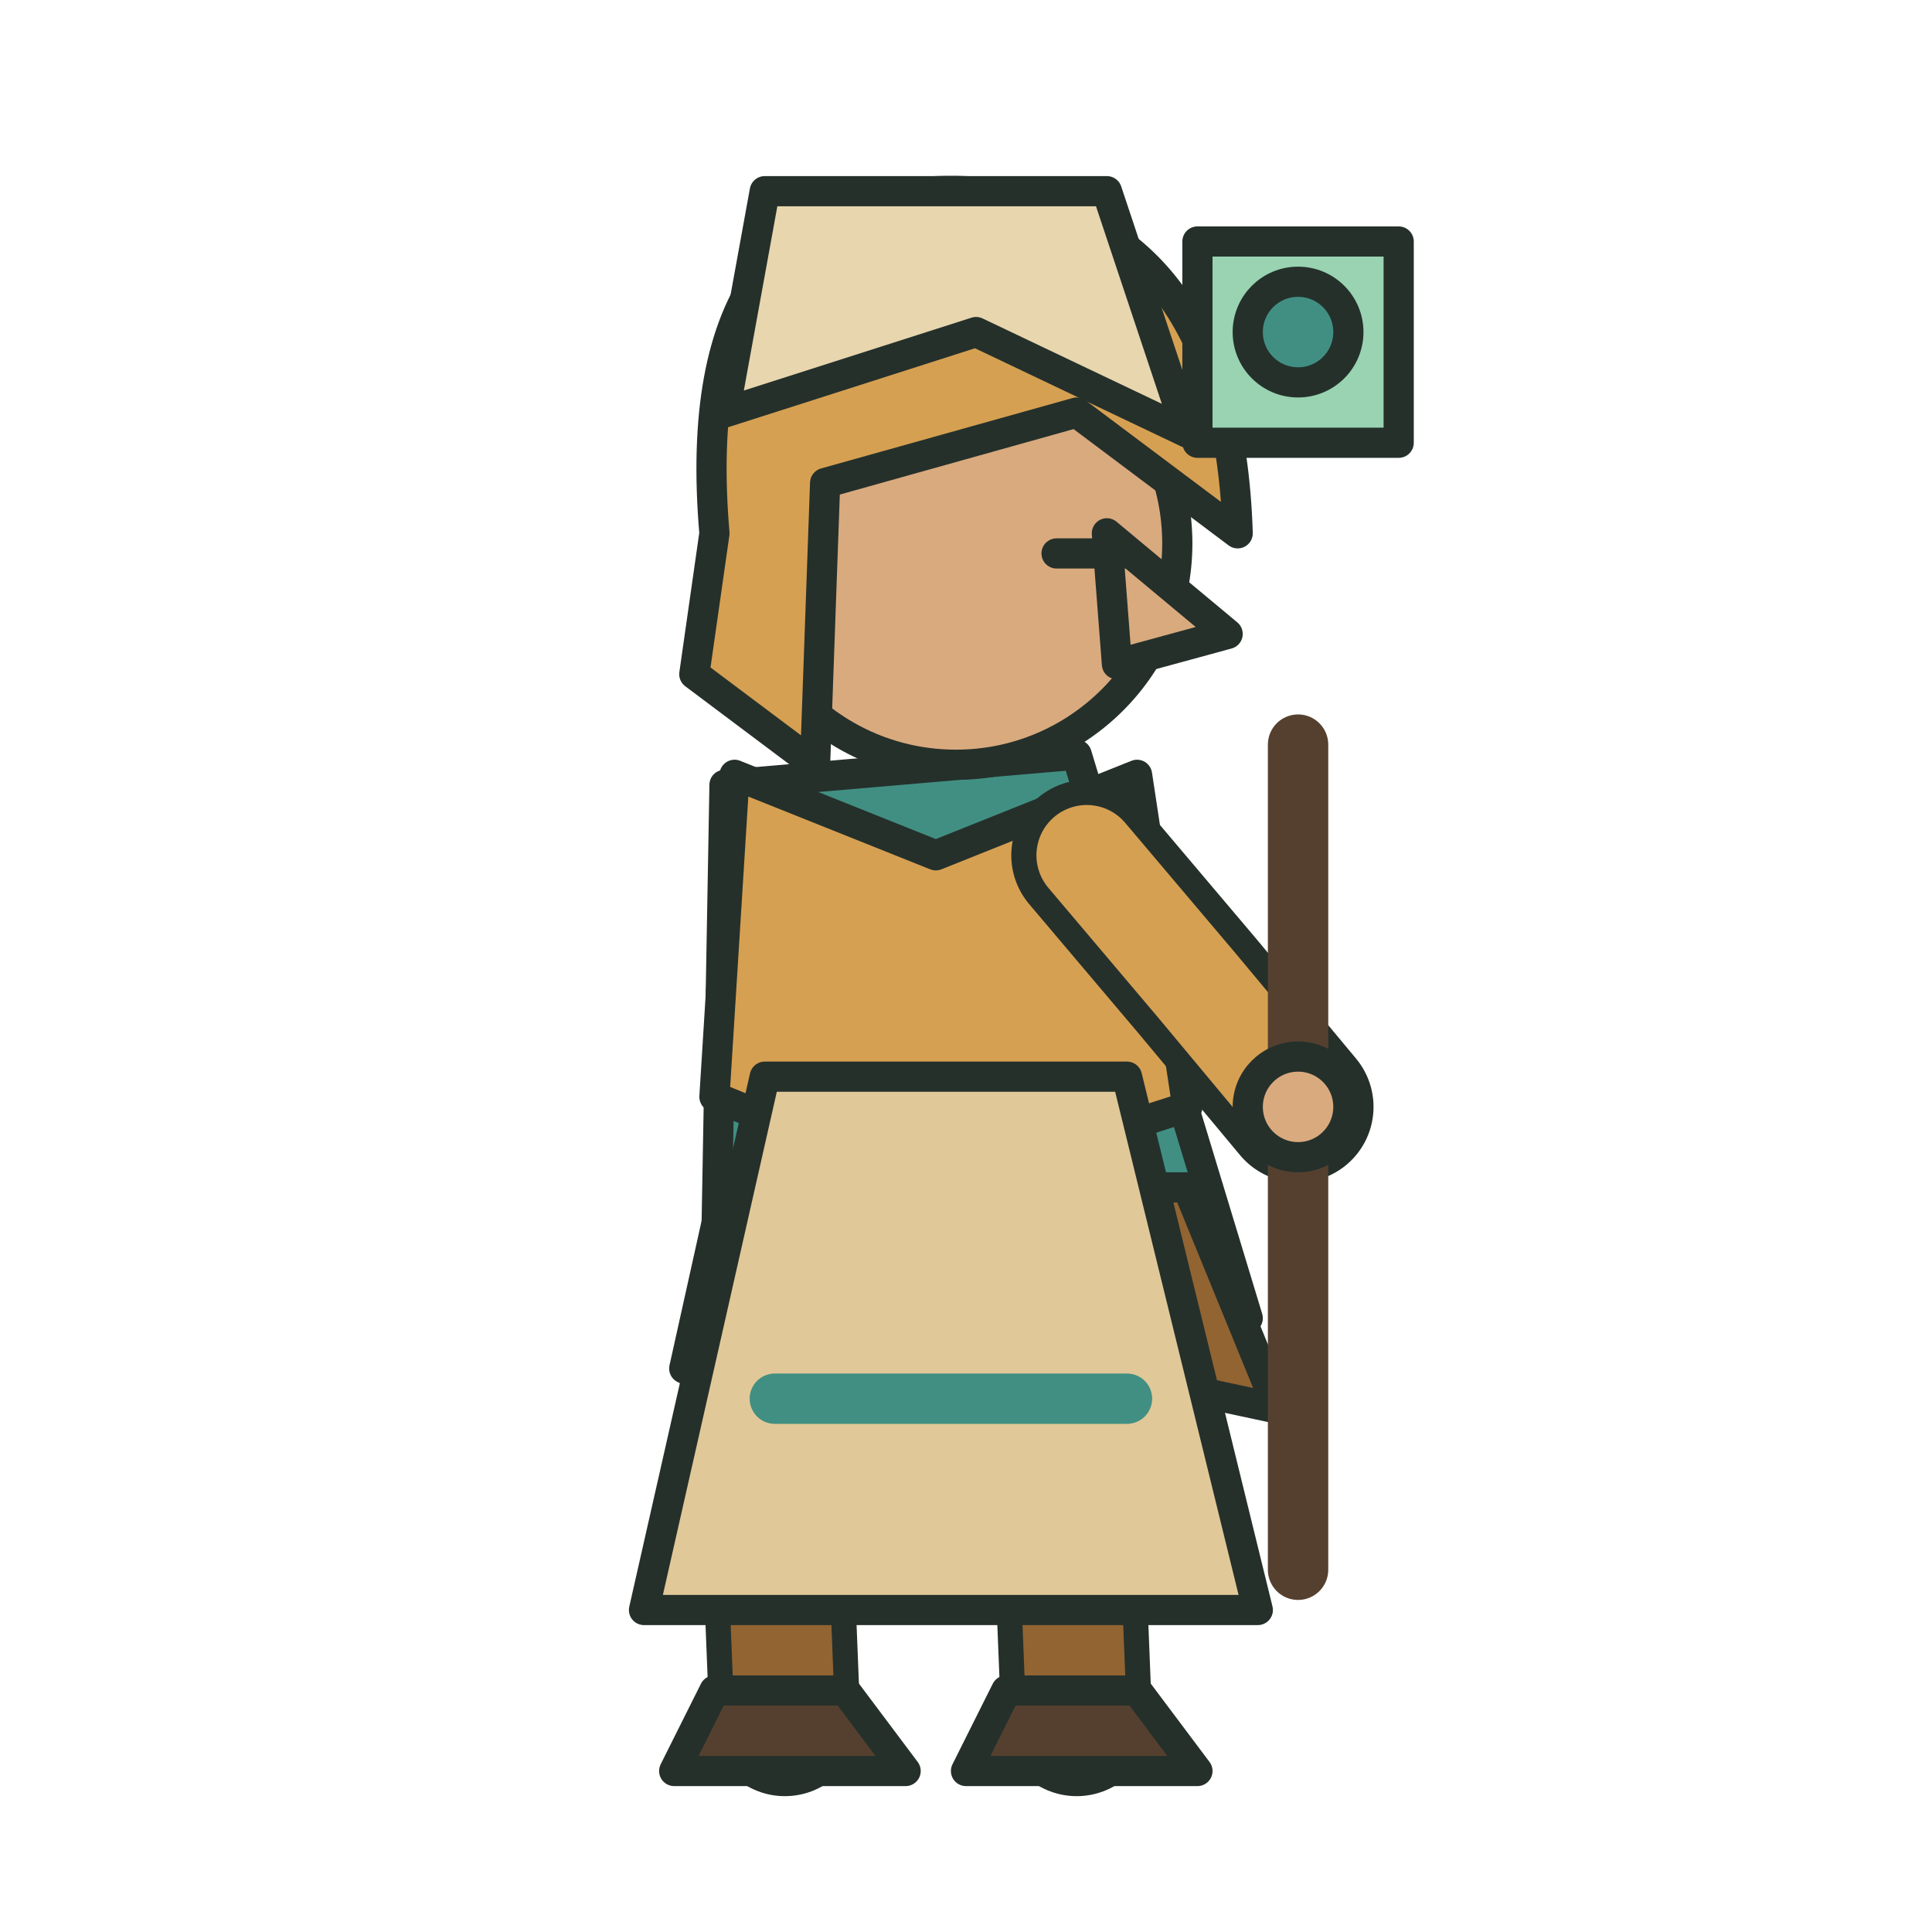
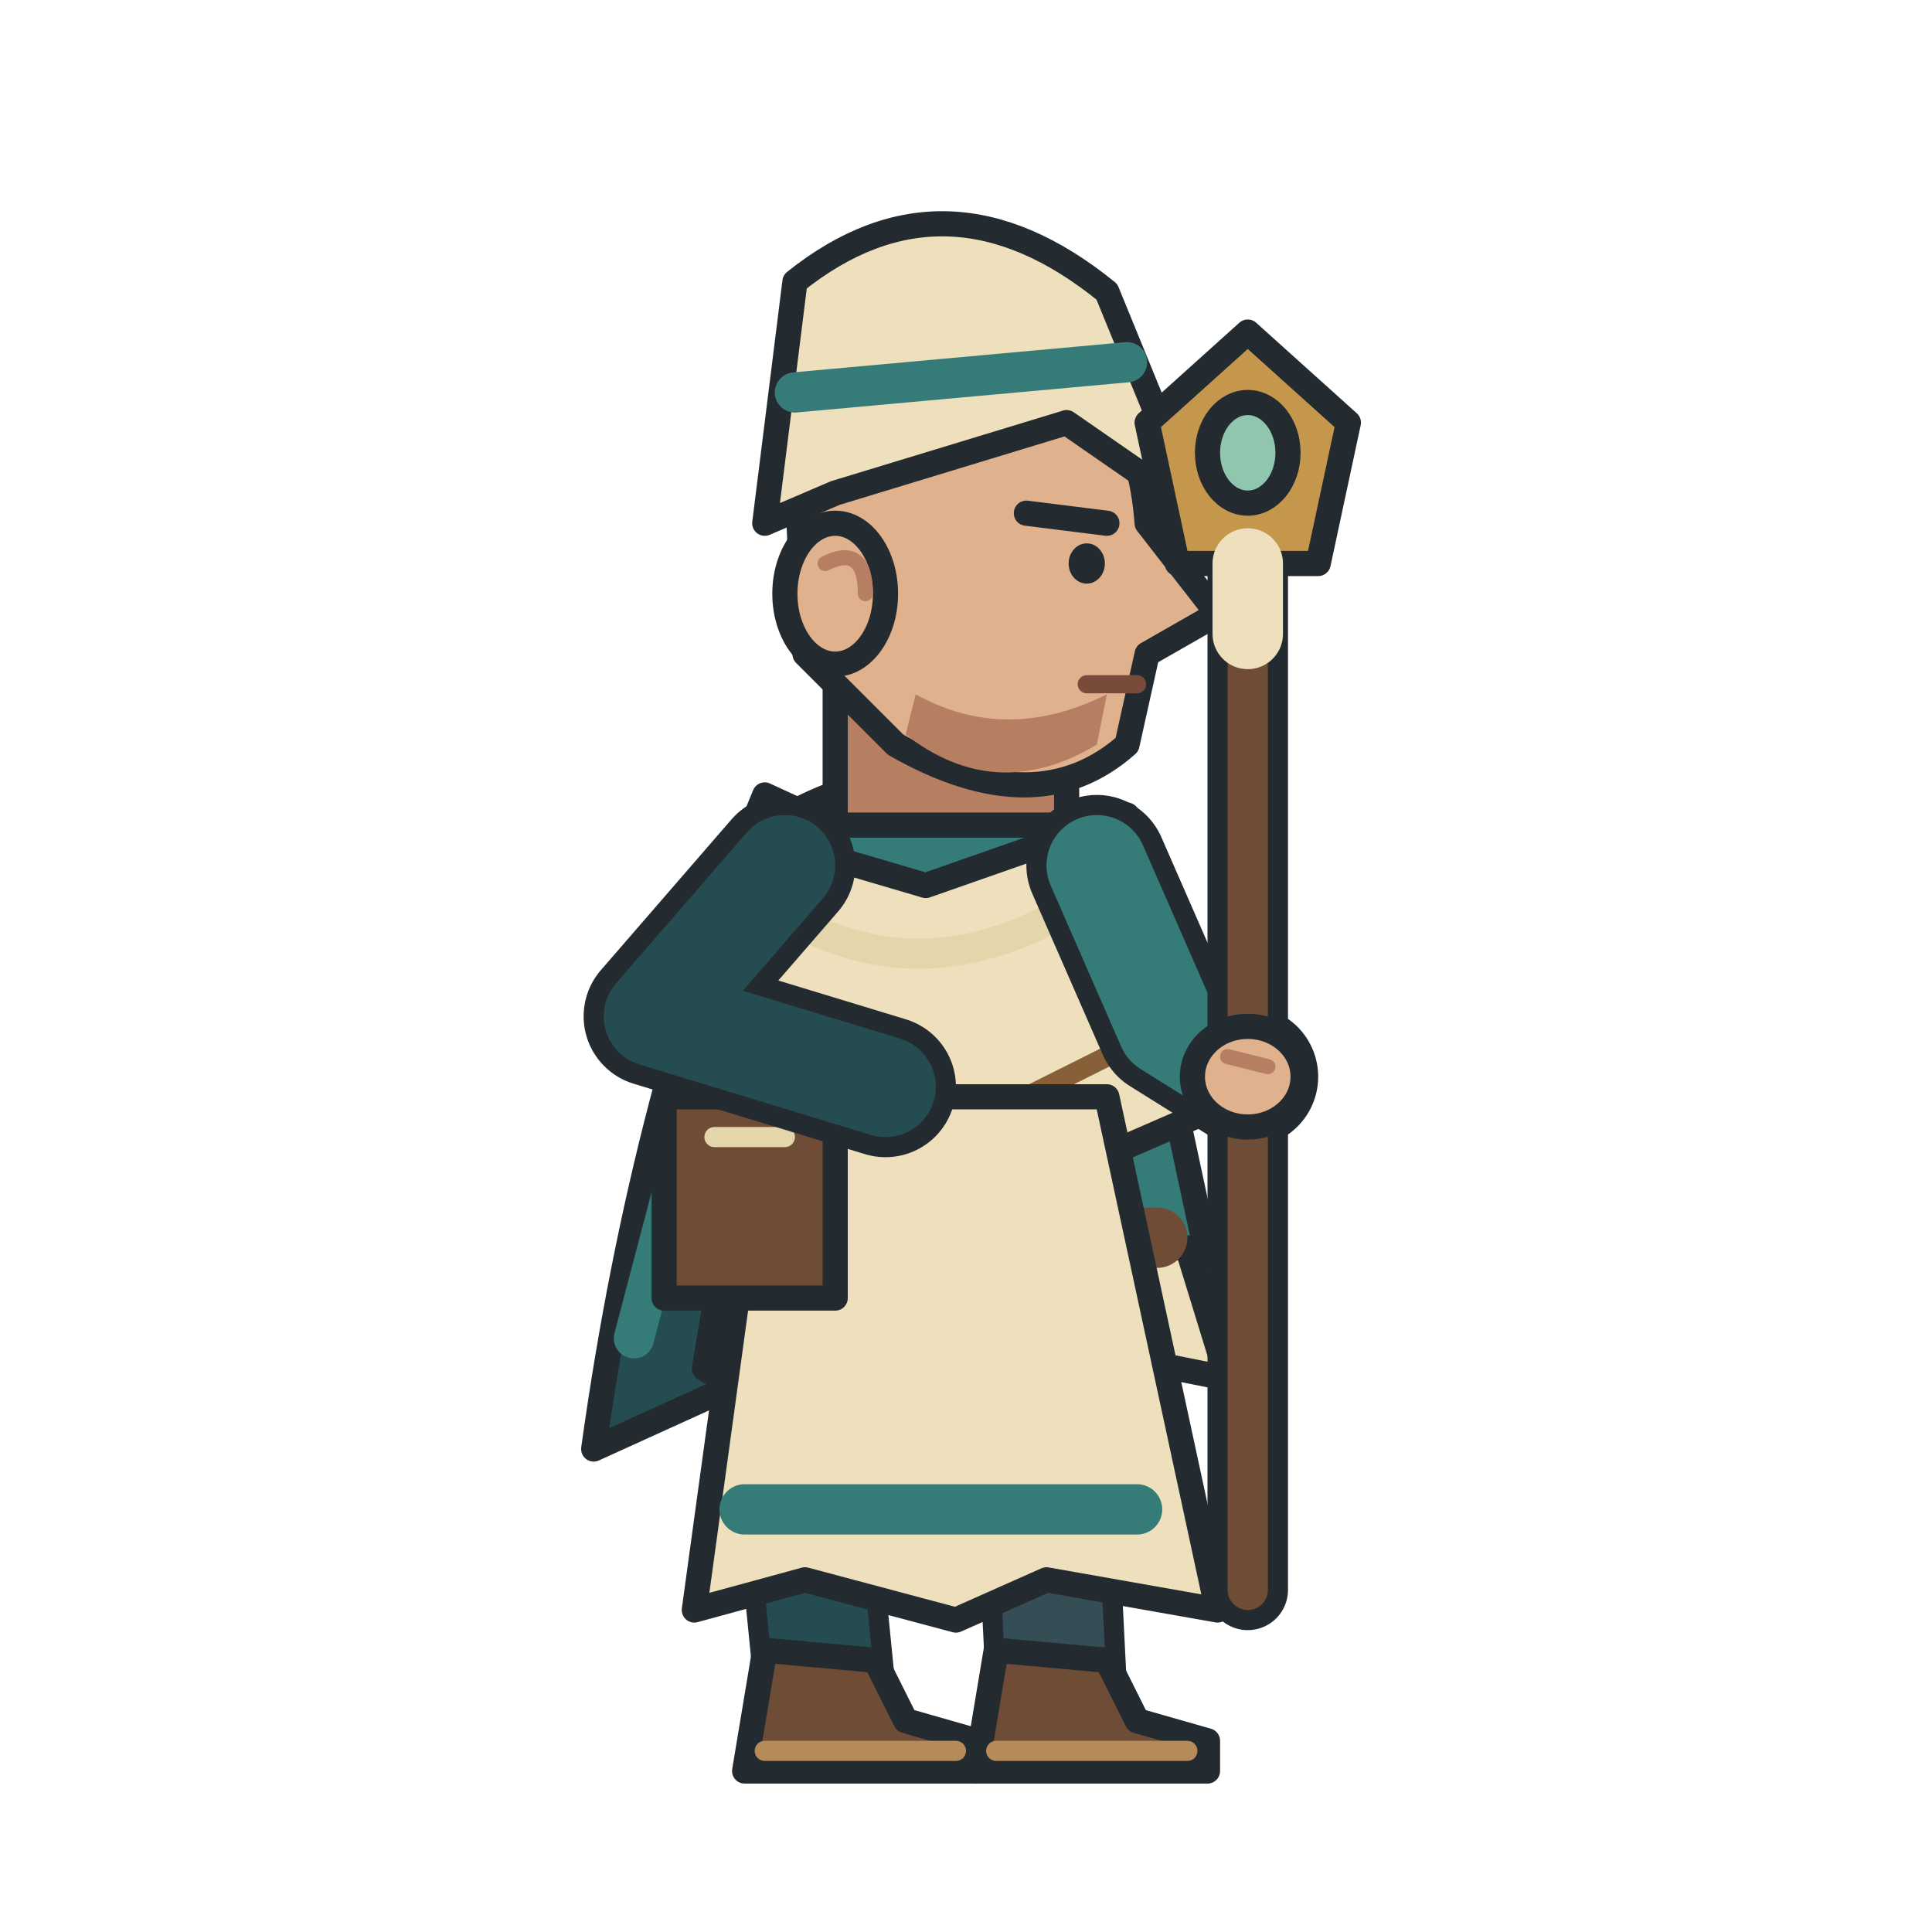
<svg xmlns="http://www.w3.org/2000/svg" width="192" height="192" viewBox="0 0 192 192">
-   <path d="M81 122L77 146 78 171" fill="none" stroke="#25302b" stroke-width="15" stroke-linejoin="round" stroke-linecap="round" />
-   <path d="M81 122L77 146 78 171" fill="none" stroke="#926432" stroke-width="10" stroke-linejoin="round" stroke-linecap="round" />
-   <path d="M71 168h13l6 8h-23z" fill="#55402f" stroke="#25302b" stroke-width="3" stroke-linejoin="round" stroke-linecap="round" />
-   <path d="M103 122L106 146 107 171" fill="none" stroke="#25302b" stroke-width="15" stroke-linejoin="round" stroke-linecap="round" />
-   <path d="M103 122L106 146 107 171" fill="none" stroke="#926432" stroke-width="10" stroke-linejoin="round" stroke-linecap="round" />
-   <path d="M100 168h13l6 8h-23z" fill="#55402f" stroke="#25302b" stroke-width="3" stroke-linejoin="round" stroke-linecap="round" />
+   <path d="M85 123L80 148 82 168" fill="none" stroke="#242b30" stroke-width="14" stroke-linejoin="round" stroke-linecap="round" />
+   <path d="M85 123L80 148 82 168" fill="none" stroke="#254c51" stroke-width="10" stroke-linejoin="round" stroke-linecap="round" />
+   <path d="M76 164l11 1 3 6 7 2v3H74z" fill="#6e4c36" stroke="#242b30" stroke-width="2.5" stroke-linejoin="round" stroke-linecap="round" />
+   <path d="M76 174h19" fill="none" stroke="#b58b59" stroke-width="2" stroke-linejoin="round" stroke-linecap="round" />
+   <path d="M102 123L104 148 105 168" fill="none" stroke="#242b30" stroke-width="14" stroke-linejoin="round" stroke-linecap="round" />
+   <path d="M102 123L104 148 105 168" fill="none" stroke="#354d54" stroke-width="10" stroke-linejoin="round" stroke-linecap="round" />
+   <path d="M99 164l11 1 3 6 7 2v3H97z" fill="#6e4c36" stroke="#242b30" stroke-width="2.5" stroke-linejoin="round" stroke-linecap="round" />
+   <path d="M99 174h19" fill="none" stroke="#b58b59" stroke-width="2" stroke-linejoin="round" stroke-linecap="round" />
  <g transform="translate(0 0)">
-     <path d="M72 78l35-3 17 56-53 3z" fill="#418f83" stroke="#25302b" stroke-width="3" stroke-linejoin="round" stroke-linecap="round" />
-     <path d="M73 77l20 8 20-8 5 33-25 8-22-9z" fill="#d6a052" stroke="#25302b" stroke-width="3" stroke-linejoin="round" stroke-linecap="round" />
-     <path d="M72 118h46l9 22-14-3-8 6-12-6-13 5-12-6z" fill="#926432" stroke="#25302b" stroke-width="3" stroke-linejoin="round" stroke-linecap="round" />
-     <path d="M76 107h36l13 53H64z" fill="#e1c898" stroke="#25302b" stroke-width="3" stroke-linejoin="round" stroke-linecap="round" />
-     <path d="M77 139h35" fill="none" stroke="#418f83" stroke-width="5" stroke-linejoin="round" stroke-linecap="round" />
+     <path d="M76 79q-12 29-17 65l22-10 8-49z" fill="#254c51" stroke="#242b30" stroke-width="2.5" stroke-linejoin="round" stroke-linecap="round" />
+     <path d="M73 95l-10 38" fill="none" stroke="#357c78" stroke-width="4" stroke-linejoin="round" stroke-linecap="round" />
+     <path d="M75 83q18-12 36 0l9 42q-25 13-43 0z" fill="#357c78" stroke="#242b30" stroke-width="2.5" stroke-linejoin="round" stroke-linecap="round" />
+     <path d="M75 83l17 5 20-7 9 29-23 10-22-11z" fill="#eee0bc" stroke="#242b30" stroke-width="2.5" stroke-linejoin="round" stroke-linecap="round" />
+     <path d="M80 92q12 6 25-1" fill="none" stroke="#e4d5ab" stroke-width="3" stroke-linejoin="round" stroke-linecap="round" />
+     <path d="M79 104l17 8 16-8" fill="none" stroke="#876037" stroke-width="2" stroke-linejoin="round" stroke-linecap="round" />
+     <path d="M72 124h46l4 13-10-2-6 7-12-5-12 6-12-7z" fill="#eee0bc" stroke="#242b30" stroke-width="2.5" stroke-linejoin="round" stroke-linecap="round" />
+     <path d="M75 123h40" fill="none" stroke="#6e4c36" stroke-width="6" stroke-linejoin="round" stroke-linecap="round" />
+     <path d="M91 120h9v8h-9z" fill="#c5974c" stroke="#242b30" stroke-width="2.5" stroke-linejoin="round" stroke-linecap="round" />
+     <path d="M76 109h34l11 51-17-3-9 4-15-4-11 3z" fill="#eee0bc" stroke="#242b30" stroke-width="2.5" stroke-linejoin="round" stroke-linecap="round" />
+     <path d="M74 150h39" fill="none" stroke="#357c78" stroke-width="5" stroke-linejoin="round" stroke-linecap="round" />
+     <path d="M66 109h17v20H66z" fill="#6e4c36" stroke="#242b30" stroke-width="2.5" stroke-linejoin="round" stroke-linecap="round" />
+     <path d="M71 113h7" fill="none" stroke="#e4d5ab" stroke-width="2" stroke-linejoin="round" stroke-linecap="round" />
+     <path d="M83 68v14h23V65" fill="#b67f61" stroke="#242b30" stroke-width="2.5" stroke-linejoin="round" stroke-linecap="round" />
+     <path d="M79 43Q86 31 102 35Q113 38 114 52l7 9-7 4-2 9q-9 8-23 0l-9-9z" fill="#dfb18c" stroke="#242b30" stroke-width="2.5" stroke-linejoin="round" stroke-linecap="round" />
+     <path d="M91 69q9 5 19 0l-1 5q-10 6-19-1z" fill="#b67f61" stroke="none" stroke-width="2.5" stroke-linejoin="round" stroke-linecap="round" />
+     <ellipse cx="83" cy="59" rx="5" ry="7" fill="#dfb18c" stroke="#242b30" stroke-width="2.5" />
+     <path d="M82 56q4-2 4 3" fill="none" stroke="#b67f61" stroke-width="1.5" stroke-linejoin="round" stroke-linecap="round" />
+     <path d="M102 51l8 1" fill="none" stroke="#242b30" stroke-width="2.5" stroke-linejoin="round" stroke-linecap="round" />
+     <ellipse cx="108" cy="56" rx="1.8" ry="2" fill="#242b30" stroke="none" stroke-width="2.5" />
+     <path d="M108 68h5" fill="none" stroke="#784b3b" stroke-width="1.8" stroke-linejoin="round" stroke-linecap="round" />
+     <path d="M76 52l3-24q15-12 31 1l9 22-13-9-23 7z" fill="#eee0bc" stroke="#242b30" stroke-width="2.5" stroke-linejoin="round" stroke-linecap="round" />
+     <path d="M79 39l33-3" fill="none" stroke="#357c78" stroke-width="4" stroke-linejoin="round" stroke-linecap="round" />
  </g>
-   <g transform="translate(0 0)">
-     <circle cx="95" cy="54" r="22" fill="#d9aa7e" stroke="#25302b" stroke-width="3" />
-     <path d="M110 53l12 10-11 3z" fill="#d9aa7e" stroke="#25302b" stroke-width="3" stroke-linejoin="round" stroke-linecap="round" />
-     <path d="M105 55h7" fill="none" stroke="#25302b" stroke-width="3" stroke-linejoin="round" stroke-linecap="round" />
-     <path d="M71 53q-3-35 25-34 26 2 27 34l-16-12-25 7-1 28-12-9z" fill="#d6a052" stroke="#25302b" stroke-width="3" stroke-linejoin="round" stroke-linecap="round" />
-     <path d="M77 36q21-16 38 1" fill="none" stroke="#926432" stroke-width="4" stroke-linejoin="round" stroke-linecap="round" />
-     <path d="M72 41l4-22h34l8 24-21-10z" fill="#e8d6ae" stroke="#25302b" stroke-width="3" stroke-linejoin="round" stroke-linecap="round" />
+   <path d="M78 86L65 101 88 108" fill="none" stroke="#242b30" stroke-width="14" stroke-linejoin="round" stroke-linecap="round" />
+   <path d="M78 86L65 101 88 108" fill="none" stroke="#254c51" stroke-width="10" stroke-linejoin="round" stroke-linecap="round" />
+   <path d="M109 86L116 102 124 107" fill="none" stroke="#242b30" stroke-width="14" stroke-linejoin="round" stroke-linecap="round" />
+   <path d="M109 86L116 102 124 107" fill="none" stroke="#357c78" stroke-width="10" stroke-linejoin="round" stroke-linecap="round" />
+   <g transform="translate(124 107)">
+     <g transform="rotate(0)">
+       <g opacity="0">
+         <ellipse cx="0" cy="-62" rx="12" ry="12" fill="#a1e5ba" stroke="none" stroke-width="2.5" />
+         <ellipse cx="0" cy="-62" rx="8" ry="8" fill="none" stroke="#e5ffe4" stroke-width="2" />
+       </g>
+       <path d="M0 51V-53" fill="none" stroke="#242b30" stroke-width="8" stroke-linejoin="round" stroke-linecap="round" />
+       <path d="M0 51V-53" fill="none" stroke="#6e4c36" stroke-width="4" stroke-linejoin="round" stroke-linecap="round" />
+       <path d="M-10-65l10-9 10 9-3 14H-7z" fill="#c5974c" stroke="#242b30" stroke-width="2.5" stroke-linejoin="round" stroke-linecap="round" />
+       <ellipse cx="0" cy="-62" rx="4" ry="5" fill="#8fc6ad" stroke="#242b30" stroke-width="2.5" />
+       <path d="M0-51v7" fill="none" stroke="#eee0bc" stroke-width="7" stroke-linejoin="round" stroke-linecap="round" />
+     </g>
  </g>
-   <path d="M108 85L119 98 129 110" fill="none" stroke="#25302b" stroke-width="15" stroke-linejoin="round" stroke-linecap="round" />
-   <path d="M108 85L119 98 129 110" fill="none" stroke="#d6a052" stroke-width="10" stroke-linejoin="round" stroke-linecap="round" />
-   <g transform="translate(129 110) rotate(0)">
-     <path d="M0 46v-82" fill="none" stroke="#55402f" stroke-width="6" stroke-linejoin="round" stroke-linecap="round" />
-     <path d="M-10-86h20v20h-20z" fill="#99d3b1" stroke="#25302b" stroke-width="3" stroke-linejoin="round" stroke-linecap="round" />
-     <circle cx="0" cy="-77" r="5" fill="#418f83" stroke="#25302b" stroke-width="3" />
-   </g>
-   <circle cx="129" cy="110" r="5" fill="#d9aa7e" stroke="#25302b" stroke-width="3" />
+   <ellipse cx="124" cy="107" rx="5.5" ry="5" fill="#dfb18c" stroke="#242b30" stroke-width="2.5" />
+   <path d="M122 105l4 1" fill="none" stroke="#b67f61" stroke-width="1.5" stroke-linejoin="round" stroke-linecap="round" />
</svg>
